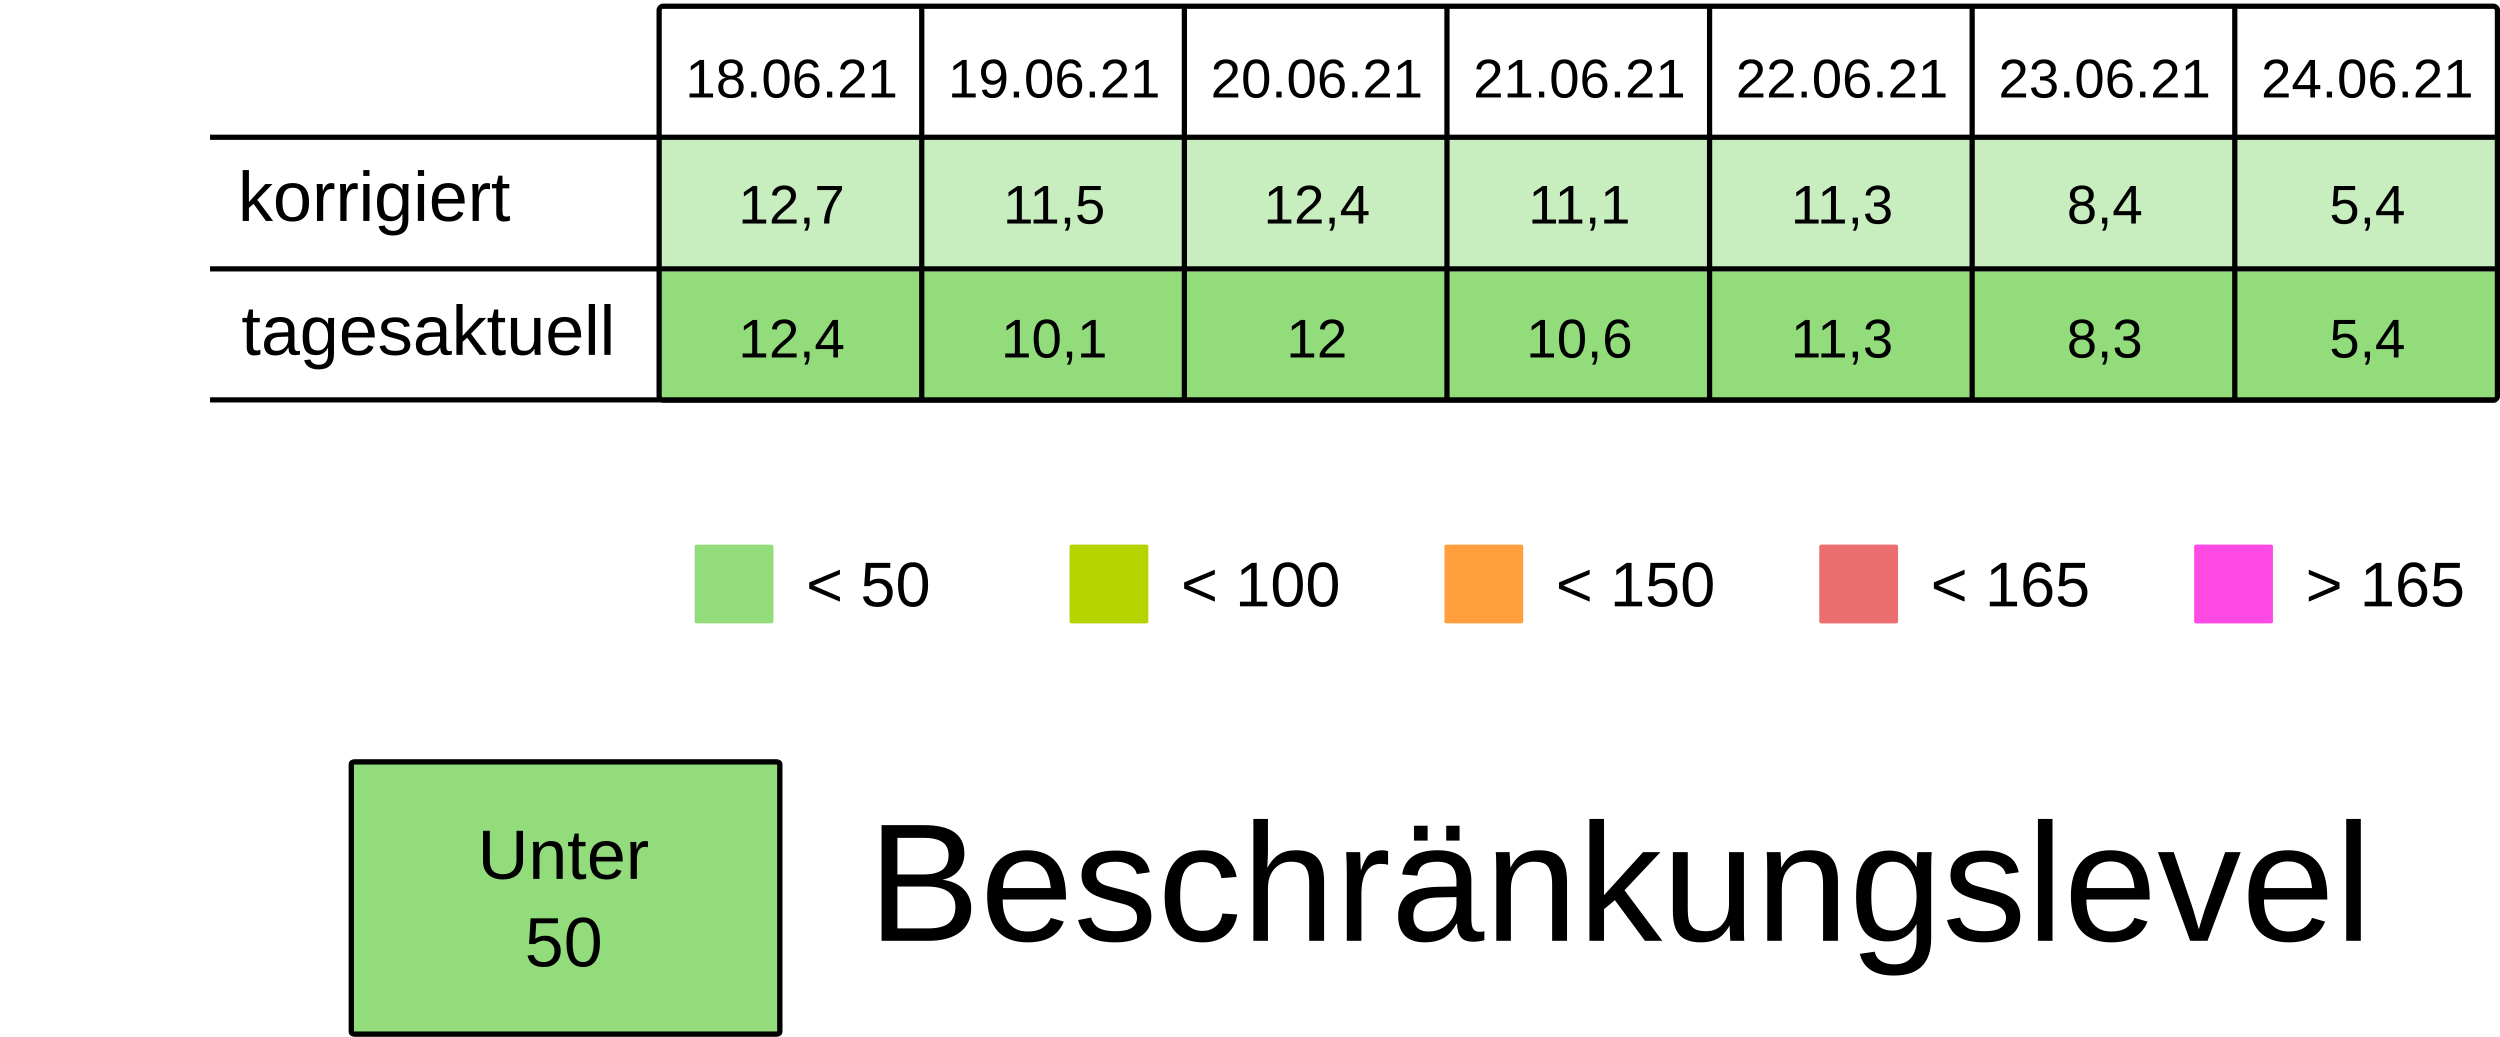
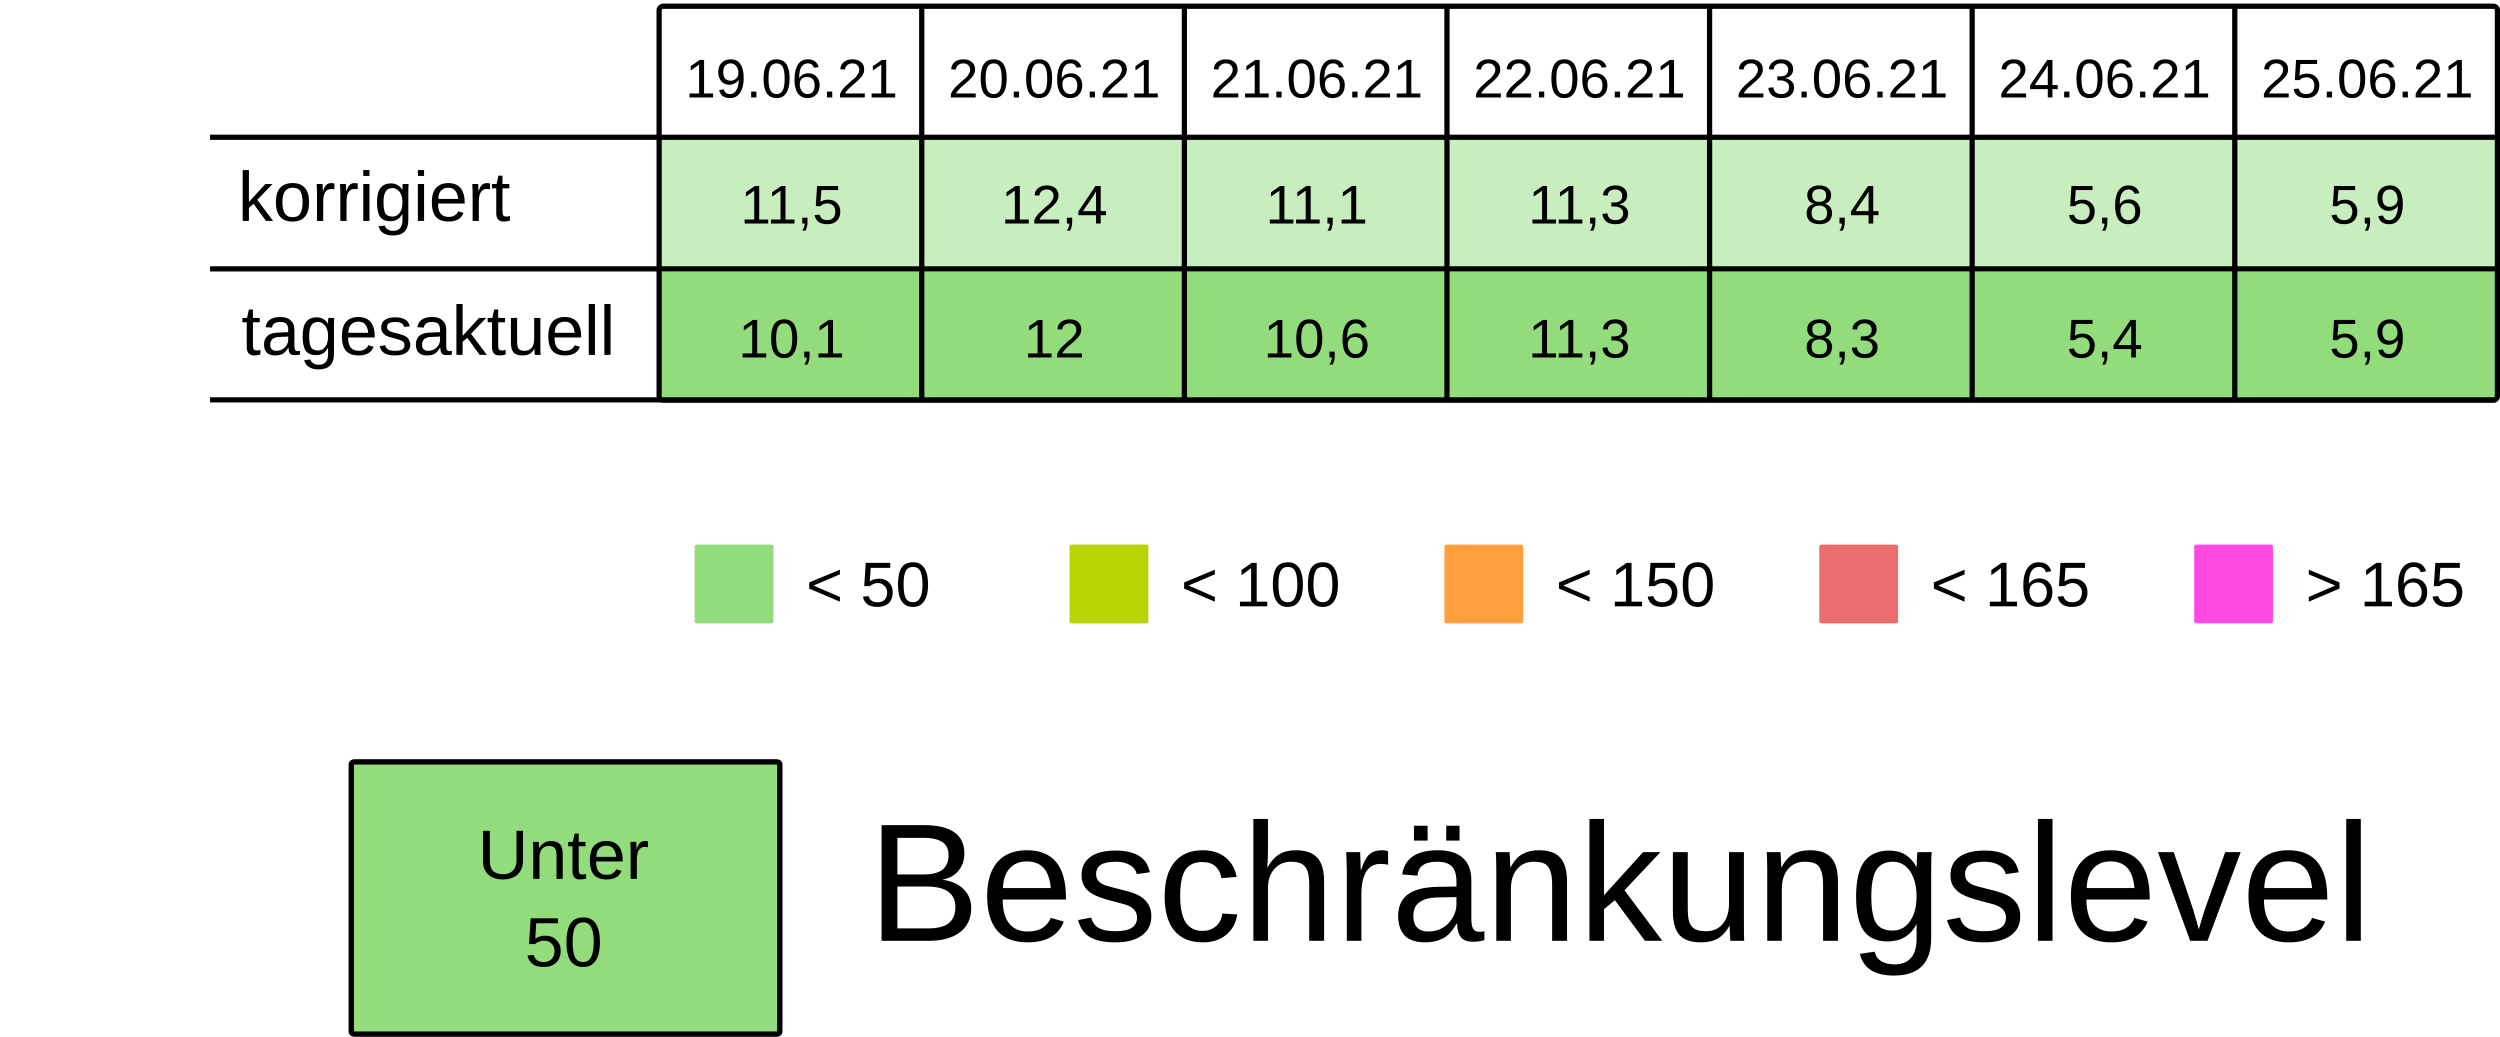
<svg xmlns="http://www.w3.org/2000/svg" viewBox="0 0 125.94 52.229" height="197.399" width="475.994">
  <rect width="100%" height="100%" x="-.001" fill="#fff" />
  <g transform="translate(-13.231 -25.355)">
    <rect ry=".106" rx=".169" y="32.284" x="46.434" height="6.615" width="13.229" fill="#92dc7c7F" />
    <rect ry=".106" rx=".169" y="32.284" x="59.664" height="6.615" width="13.229" fill="#92dc7c7F" />
    <rect ry=".106" rx=".169" y="32.284" x="72.893" height="6.615" width="13.229" fill="#92dc7c7F" />
    <rect ry=".106" rx=".169" y="32.284" x="86.122" height="6.615" width="13.229" fill="#92dc7c7F" />
    <rect ry=".106" rx=".169" y="32.284" x="99.351" height="6.615" width="13.229" fill="#92dc7c7F" />
    <rect ry=".106" rx=".169" y="32.284" x="112.58" height="6.615" width="13.229" fill="#92dc7c7F" />
    <rect ry=".106" rx=".169" y="32.284" x="125.809" height="6.615" width="13.229" fill="#92dc7c7F" />
    <text y="30.266" x="53.113" style="line-height:125%;-inkscape-font-specification:Arial;text-align:center" font-weight="400" font-size="2.749" letter-spacing="0" word-spacing="0" font-family="Arial" text-anchor="middle" stroke-width=".064">
-       <tspan style="text-align:center" y="30.266" x="53.113">18.06.21</tspan>
+       <tspan style="text-align:center" y="30.266" x="53.113">19.06.21</tspan>
    </text>
    <text y="30.266" x="66.342" style="line-height:125%;-inkscape-font-specification:Arial;text-align:center" font-weight="400" font-size="2.749" letter-spacing="0" word-spacing="0" font-family="Arial" text-anchor="middle" stroke-width=".064">
-       <tspan style="text-align:center" y="30.266" x="66.342">19.06.21</tspan>
+       <tspan style="text-align:center" y="30.266" x="66.342">20.06.21</tspan>
    </text>
    <text y="30.266" x="79.571" style="line-height:125%;-inkscape-font-specification:Arial;text-align:center" font-weight="400" font-size="2.749" letter-spacing="0" word-spacing="0" font-family="Arial" text-anchor="middle" stroke-width=".064">
-       <tspan style="text-align:center" y="30.266" x="79.571">20.06.21</tspan>
+       <tspan style="text-align:center" y="30.266" x="79.571">21.06.21</tspan>
    </text>
    <text y="30.266" x="92.8" style="line-height:125%;-inkscape-font-specification:Arial;text-align:center" font-weight="400" font-size="2.749" letter-spacing="0" word-spacing="0" font-family="Arial" text-anchor="middle" stroke-width=".064">
-       <tspan style="text-align:center" y="30.266" x="92.8">21.06.21</tspan>
+       <tspan style="text-align:center" y="30.266" x="92.8">22.06.21</tspan>
    </text>
    <text y="30.266" x="106.029" style="line-height:125%;-inkscape-font-specification:Arial;text-align:center" font-weight="400" font-size="2.749" letter-spacing="0" word-spacing="0" font-family="Arial" text-anchor="middle" stroke-width=".064">
-       <tspan style="text-align:center" y="30.266" x="106.029">22.06.21</tspan>
+       <tspan style="text-align:center" y="30.266" x="106.029">23.06.21</tspan>
    </text>
    <text y="30.266" x="119.258" style="line-height:125%;-inkscape-font-specification:Arial;text-align:center" font-weight="400" font-size="2.749" letter-spacing="0" word-spacing="0" font-family="Arial" text-anchor="middle" stroke-width=".064">
-       <tspan style="text-align:center" y="30.266" x="119.258">23.06.21</tspan>
+       <tspan style="text-align:center" y="30.266" x="119.258">24.06.21</tspan>
    </text>
    <text y="30.266" x="132.488" style="line-height:125%;-inkscape-font-specification:Arial;text-align:center" font-weight="400" font-size="2.749" letter-spacing="0" word-spacing="0" font-family="Arial" text-anchor="middle" stroke-width=".064">
-       <tspan style="text-align:center" y="30.266" x="132.488">24.06.21</tspan>
+       <tspan style="text-align:center" y="30.266" x="132.488">25.06.21</tspan>
    </text>
    <text y="36.616" x="53.113" style="line-height:125%;-inkscape-font-specification:Arial;text-align:center" font-weight="400" font-size="2.749" letter-spacing="0" word-spacing="0" font-family="Arial" text-anchor="middle" stroke-width=".064">
-       <tspan style="text-align:center" y="36.616" x="53.113">12,7</tspan>
+       <tspan style="text-align:center" y="36.616" x="53.113">11,5</tspan>
    </text>
    <text y="36.616" x="66.342" style="line-height:125%;-inkscape-font-specification:Arial;text-align:center" font-weight="400" font-size="2.749" letter-spacing="0" word-spacing="0" font-family="Arial" text-anchor="middle" stroke-width=".064">
-       <tspan style="text-align:center" y="36.616" x="66.342">11,5</tspan>
+       <tspan style="text-align:center" y="36.616" x="66.342">12,4</tspan>
    </text>
    <text y="36.616" x="79.571" style="line-height:125%;-inkscape-font-specification:Arial;text-align:center" font-weight="400" font-size="2.749" letter-spacing="0" word-spacing="0" font-family="Arial" text-anchor="middle" stroke-width=".064">
-       <tspan style="text-align:center" y="36.616" x="79.571">12,4</tspan>
+       <tspan style="text-align:center" y="36.616" x="79.571">11,1</tspan>
    </text>
    <text y="36.616" x="92.8" style="line-height:125%;-inkscape-font-specification:Arial;text-align:center" font-weight="400" font-size="2.749" letter-spacing="0" word-spacing="0" font-family="Arial" text-anchor="middle" stroke-width=".064">
-       <tspan style="text-align:center" y="36.616" x="92.8">11,1</tspan>
+       <tspan style="text-align:center" y="36.616" x="92.8">11,3</tspan>
    </text>
    <text y="36.616" x="106.029" style="line-height:125%;-inkscape-font-specification:Arial;text-align:center" font-weight="400" font-size="2.749" letter-spacing="0" word-spacing="0" font-family="Arial" text-anchor="middle" stroke-width=".064">
-       <tspan style="text-align:center" y="36.616" x="106.029">11,3</tspan>
+       <tspan style="text-align:center" y="36.616" x="106.029">8,4</tspan>
    </text>
    <text y="36.616" x="119.258" style="line-height:125%;-inkscape-font-specification:Arial;text-align:center" font-weight="400" font-size="2.749" letter-spacing="0" word-spacing="0" font-family="Arial" text-anchor="middle" stroke-width=".064">
-       <tspan style="text-align:center" y="36.616" x="119.258">8,4</tspan>
+       <tspan style="text-align:center" y="36.616" x="119.258">5,6</tspan>
    </text>
    <text y="36.616" x="132.488" style="line-height:125%;-inkscape-font-specification:Arial;text-align:center" font-weight="400" font-size="2.749" letter-spacing="0" word-spacing="0" font-family="Arial" text-anchor="middle" stroke-width=".064">
-       <tspan style="text-align:center" y="36.616" x="132.488">5,4</tspan>
+       <tspan style="text-align:center" y="36.616" x="132.488">5,9</tspan>
    </text>
    <rect ry=".071" rx=".12" y="52.79" x="48.224" height="3.969" width="3.969" fill="#92dc7c" />
    <text y="55.896" x="53.84" style="line-height:125%;-inkscape-font-specification:Arial" font-weight="400" font-size="3.175" letter-spacing="0" word-spacing="0" font-family="Arial" stroke-width=".265">
      <tspan y="55.896" x="53.84">&lt; 50</tspan>
    </text>
    <rect ry=".071" rx=".12" y="52.79" x="67.11" height="3.969" width="3.969" fill="#B5D400" />
    <text y="55.896" x="72.726" style="line-height:125%;-inkscape-font-specification:Arial" font-weight="400" font-size="3.175" letter-spacing="0" word-spacing="0" font-family="Arial" stroke-width=".265">
      <tspan y="55.896" x="72.726">&lt; 100</tspan>
    </text>
    <rect ry=".071" rx=".12" y="52.79" x="104.88" height="3.969" width="3.969" fill="#ea6e6e" />
    <text y="55.896" x="110.496" style="line-height:125%;-inkscape-font-specification:Arial" font-weight="400" font-size="3.175" letter-spacing="0" word-spacing="0" font-family="Arial" stroke-width=".265">
      <tspan y="55.896" x="110.496">&lt; 165</tspan>
    </text>
    <rect ry=".071" rx=".12" y="52.79" x="123.765" height="3.969" width="3.969" fill="#FF49E3" />
    <text y="55.896" x="129.381" style="line-height:125%;-inkscape-font-specification:Arial" font-weight="400" font-size="3.175" letter-spacing="0" word-spacing="0" font-family="Arial" stroke-width=".265">
      <tspan y="55.896" x="129.381">&gt; 165</tspan>
    </text>
    <rect ry=".071" rx=".12" y="52.79" x="85.995" height="3.969" width="3.969" fill="#ff9f3d" />
    <text y="55.896" x="91.61" style="line-height:125%;-inkscape-font-specification:Arial" font-weight="400" font-size="3.175" letter-spacing="0" word-spacing="0" font-family="Arial" stroke-width=".265">
      <tspan y="55.896" x="91.61">&lt; 150</tspan>
    </text>
    <rect ry=".106" rx=".169" y="39.031" x="46.435" height="6.615" width="13.229" fill="#92dc7c" />
    <rect ry=".106" rx=".169" y="39.031" x="59.665" height="6.615" width="13.229" fill="#92dc7c" />
    <rect ry=".106" rx=".169" y="39.031" x="72.894" height="6.615" width="13.229" fill="#92dc7c" />
    <rect ry=".106" rx=".169" y="39.031" x="86.123" height="6.615" width="13.229" fill="#92dc7c" />
    <rect ry=".106" rx=".169" y="39.031" x="99.352" height="6.615" width="13.229" fill="#92dc7c" />
    <rect ry=".106" rx=".169" y="39.031" x="112.581" height="6.615" width="13.229" fill="#92dc7c" />
    <rect ry=".106" rx=".169" y="39.031" x="125.81" height="6.615" width="13.229" fill="#92dc7c" />
    <text y="43.363" x="53.114" style="line-height:125%;-inkscape-font-specification:Arial;text-align:center" font-weight="400" font-size="2.749" letter-spacing="0" word-spacing="0" font-family="Arial" text-anchor="middle" stroke-width=".064">
-       <tspan style="text-align:center" y="43.363" x="53.114">12,4</tspan>
+       <tspan style="text-align:center" y="43.363" x="53.114">10,1</tspan>
    </text>
    <text y="43.363" x="66.343" style="line-height:125%;-inkscape-font-specification:Arial;text-align:center" font-weight="400" font-size="2.749" letter-spacing="0" word-spacing="0" font-family="Arial" text-anchor="middle" stroke-width=".064">
-       <tspan style="text-align:center" y="43.363" x="66.343">10,1</tspan>
+       <tspan style="text-align:center" y="43.363" x="66.343">12</tspan>
    </text>
    <text y="43.363" x="79.572" style="line-height:125%;-inkscape-font-specification:Arial;text-align:center" font-weight="400" font-size="2.749" letter-spacing="0" word-spacing="0" font-family="Arial" text-anchor="middle" stroke-width=".064">
-       <tspan style="text-align:center" y="43.363" x="79.572">12</tspan>
+       <tspan style="text-align:center" y="43.363" x="79.572">10,6</tspan>
    </text>
    <text y="43.363" x="92.801" style="line-height:125%;-inkscape-font-specification:Arial;text-align:center" font-weight="400" font-size="2.749" letter-spacing="0" word-spacing="0" font-family="Arial" text-anchor="middle" stroke-width=".064">
-       <tspan style="text-align:center" y="43.363" x="92.801">10,6</tspan>
+       <tspan style="text-align:center" y="43.363" x="92.801">11,3</tspan>
    </text>
    <text y="43.363" x="106.03" style="line-height:125%;-inkscape-font-specification:Arial;text-align:center" font-weight="400" font-size="2.749" letter-spacing="0" word-spacing="0" font-family="Arial" text-anchor="middle" stroke-width=".064">
-       <tspan style="text-align:center" y="43.363" x="106.03">11,3</tspan>
+       <tspan style="text-align:center" y="43.363" x="106.03">8,3</tspan>
    </text>
    <text y="43.363" x="119.259" style="line-height:125%;-inkscape-font-specification:Arial;text-align:center" font-weight="400" font-size="2.749" letter-spacing="0" word-spacing="0" font-family="Arial" text-anchor="middle" stroke-width=".064">
-       <tspan style="text-align:center" y="43.363" x="119.259">8,3</tspan>
+       <tspan style="text-align:center" y="43.363" x="119.259">5,4</tspan>
    </text>
    <text y="43.363" x="132.489" style="line-height:125%;-inkscape-font-specification:Arial;text-align:center" font-weight="400" font-size="2.749" letter-spacing="0" word-spacing="0" font-family="Arial" text-anchor="middle" stroke-width=".064">
-       <tspan style="text-align:center" y="43.363" x="132.489">5,4</tspan>
+       <tspan style="text-align:center" y="43.363" x="132.489">5,9</tspan>
    </text>
    <text style="line-height:125%;-inkscape-font-specification:Arial" x="25.224" y="36.483" font-weight="400" font-size="3.528" font-family="Arial" letter-spacing="0" word-spacing="0" stroke-width=".265">
      <tspan x="25.224" y="36.483">korrigiert</tspan>
    </text>
    <text style="line-height:125%;-inkscape-font-specification:Arial" x="25.396" y="43.23" font-weight="400" font-size="3.528" font-family="Arial" letter-spacing="0" word-spacing="0" stroke-width=".265">
      <tspan x="25.396" y="43.23">tagesaktuell</tspan>
    </text>
    <path d="M59.665 25.802v19.844zm13.23 0v19.844zm13.228 0v19.844zm13.23 0v19.844zm13.228 0v19.844zm13.23 0v19.844zM23.812 32.27h115.096zm0 6.629h115.096zm0 6.6h115.096zm22.823-19.83h92.206c.11 0 .2.09.2.2v19.445a.2.2 0 01-.2.2H46.635a.2.2 0 01-.2-.2V25.869c0-.11.089-.2.2-.2z" fill="none" stroke="#000" stroke-width=".264" />
    <rect ry=".108" rx=".169" y="63.735" x="30.927" height="13.715" width="21.588" fill="#92dc7c" stroke-miterlimit="0" stroke="#000" stroke-width=".269" />
    <text y="69.629" x="41.626" style="line-height:125%;-inkscape-font-specification:Arial;text-align:center" font-weight="400" font-size="3.528" letter-spacing="0" word-spacing="0" font-family="Arial" text-anchor="middle" stroke-width=".265">
      <tspan style="text-align:center" y="69.629" x="42.1">Unter</tspan>
      <tspan style="text-align:center" y="74.038" x="41.626">50</tspan>
    </text>
    <text style="line-height:125%;-inkscape-font-specification:Arial" x="56.955" y="72.75" font-weight="400" font-size="8.467" font-family="Arial" letter-spacing="0" word-spacing="0" stroke-width=".265">
      <tspan x="56.955" y="72.75">Beschränkungslevel</tspan>
    </text>
  </g>
</svg>
